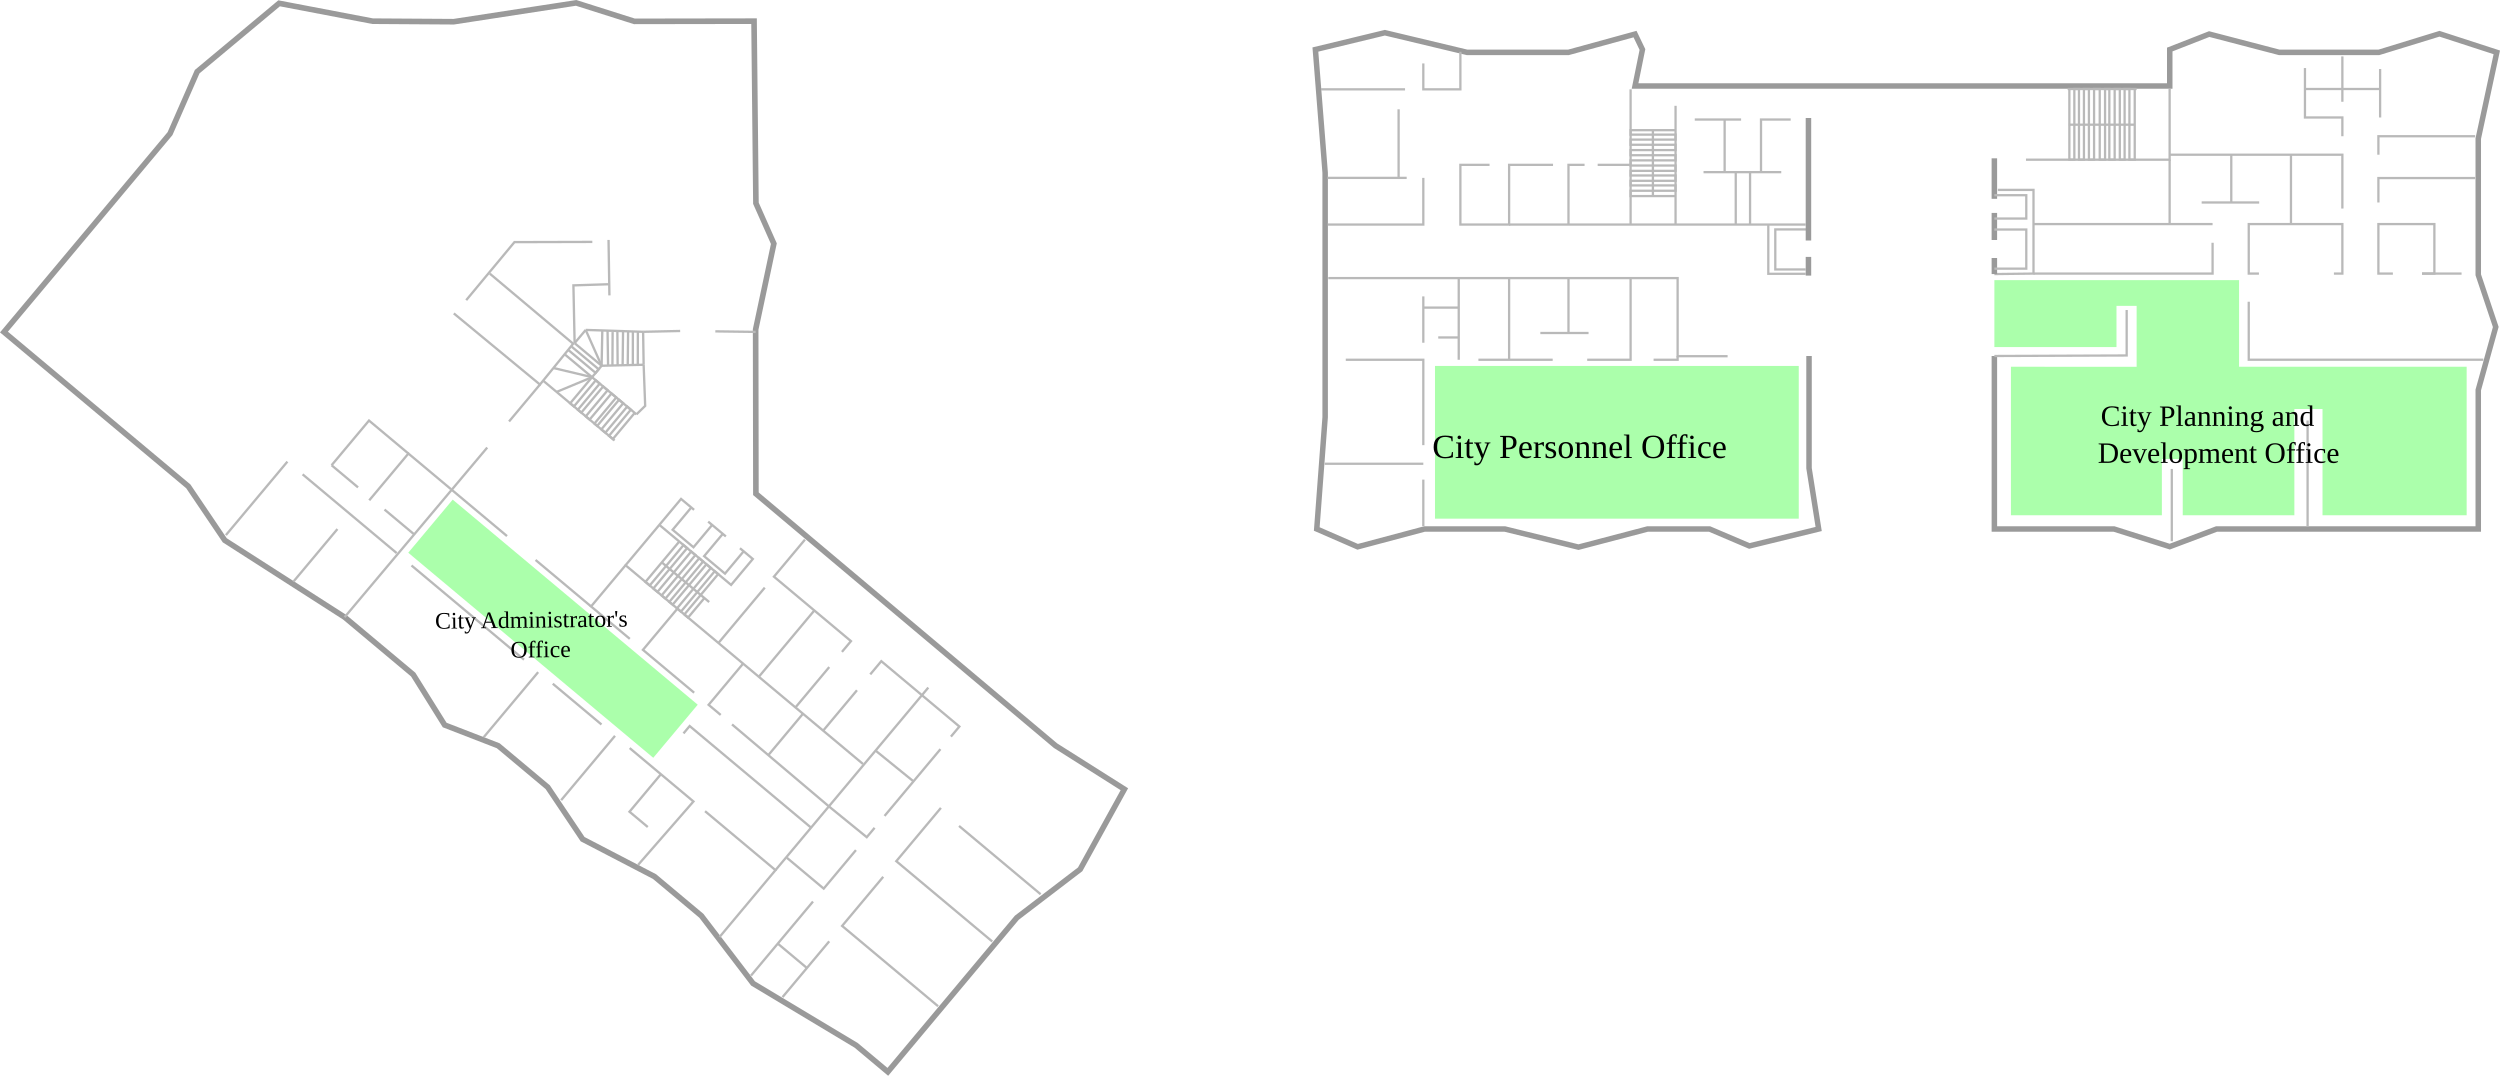
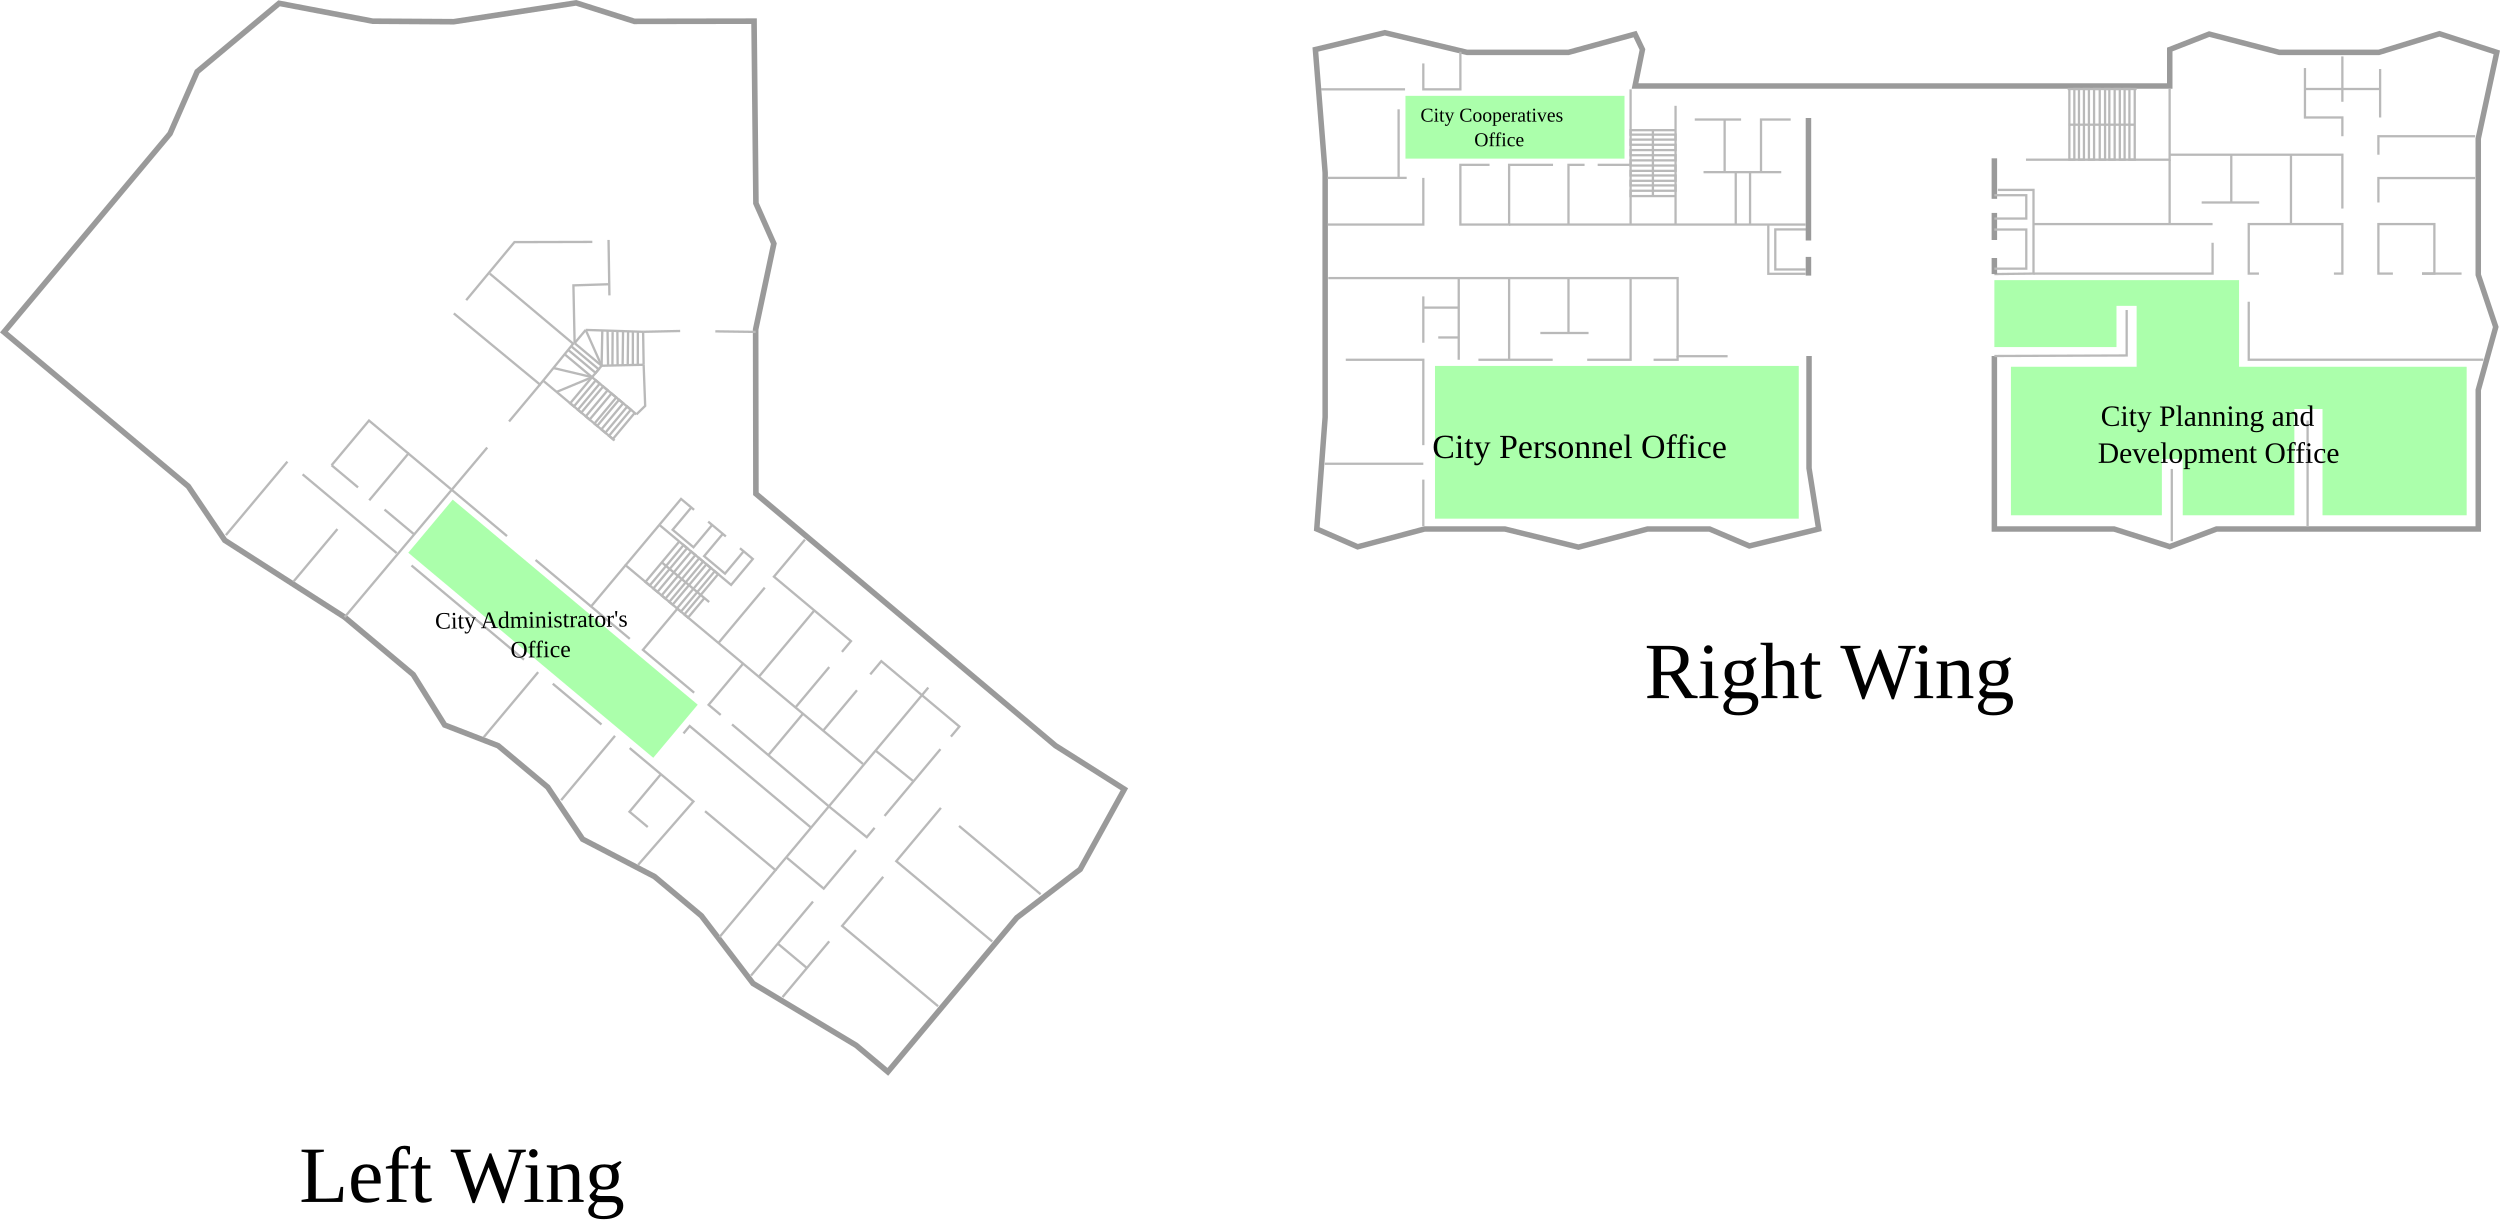
- <svg xmlns="http://www.w3.org/2000/svg" width="221.046mm" height="95.12mm" viewBox="0 0 835.448 359.508" version="1.1" id="svg1" xml:space="preserve">
+ <svg xmlns="http://www.w3.org/2000/svg" width="221.046mm" height="107.884mm" viewBox="0 0 835.448 407.749" version="1.1" id="svg1" xml:space="preserve">
  <defs id="defs1" />
  <g id="layer1" transform="matrix(0.7591142,0,0,0.7591142,-17.32283,-176.0377)">
    <g id="g3" transform="matrix(1.471395,0,0,-1.471395,-103.6755,1091.879)">
      <g id="g1" transform="matrix(0.3622375,0,0,-0.3622375,450.2018,648.4002)">
        <g id="layer2">
          <path style="fill:#000000;fill-opacity:0;stroke:#9a9a9a;stroke-width:4.535;stroke-dasharray:none;stroke-opacity:1" d="m 488.647,470.527 v 92.688 l 7.957,50.199 -57.263,14.002 -32.874,-14.002 H 355.305 L 298.239,628.409 237.389,613.414 h -66.327 l -55.214,14.711 -33.789,-14.711 6.932,-92.291 V 319.165 l -8.066,-101.759 57.399,-13.889 67.886,16.228 h 83.76 l 54.97,-15.094 6.114,12.755 -6.114,30.124 h 441.635 v -30.124 l 32.597,-12.768 57.824,15.106 h 82.342 l 50.029,-15.377 47.336,15.377 -15.306,71.217 v 112.53 l 14.456,43.066 -14.456,52.032 V 613.414 H 825.265 l -38.691,14.569 -46.061,-14.569 H 641.731 V 470.527" id="path20" />
          <path style="fill:#000000;fill-opacity:0;stroke:#b9b9b9;stroke-width:1.89;stroke-dasharray:none;stroke-opacity:1" d="m 200.683,219.27 v 31.017 h -30.613 v -21.396" id="path46" />
          <path style="fill:#000000;fill-opacity:0;stroke:#b9b9b9;stroke-width:1.89;stroke-dasharray:none;stroke-opacity:1" d="M 154.976,250.286 H 85.583" id="path47" />
          <path style="fill:#000000;fill-opacity:0;stroke:#b9b9b9;stroke-width:1.89;stroke-dasharray:none;stroke-opacity:1" d="m 149.662,266.772 v 56.645 H 90.995" id="path48" />
          <path style="fill:#000000;fill-opacity:0;stroke:#b9b9b9;stroke-width:1.89;stroke-dasharray:none;stroke-opacity:1" d="M 149.662,323.417 H 156.335" id="path49" />
          <path style="fill:#000000;fill-opacity:0;stroke:#b9b9b9;stroke-width:1.89;stroke-dasharray:none;stroke-opacity:1" d="m 170.07,323.417 v 38.549 H 91.195" id="path50" />
          <path style="fill:#000000;fill-opacity:0;stroke:#b9b9b9;stroke-width:1.89;stroke-dasharray:none;stroke-opacity:1" d="m 224.776,312.645 h -24.093 v 49.32 h 40.25 v -49.32 h 36.282" id="path51" />
          <path style="fill:#000000;fill-opacity:0;stroke:#b9b9b9;stroke-width:1.89;stroke-dasharray:none;stroke-opacity:1" d="M 240.933,361.966 H 341.274 485.833" id="path52" />
          <path style="fill:#000000;fill-opacity:0;stroke:#b9b9b9;stroke-width:1.89;stroke-dasharray:none;stroke-opacity:1" d="m 289.969,361.966 v -49.32 h 13.28" id="path53" />
          <path style="fill:#000000;fill-opacity:0;stroke:#b9b9b9;stroke-width:1.89;stroke-dasharray:none;stroke-opacity:1" d="m 314.073,312.645 h 27.201" id="path54" />
          <path style="fill:#000000;fill-opacity:0;stroke:#b9b9b9;stroke-width:1.89;stroke-dasharray:none;stroke-opacity:1" d="M 341.274,361.966 V 250.286" id="path55" />
          <path style="fill:#000000;fill-opacity:0;stroke:#b9b9b9;stroke-width:1.89;stroke-dasharray:none;stroke-opacity:1" d="m 378.406,263.892 v 98.074" id="path56" />
          <path style="fill:#000000;fill-opacity:0;stroke:#b9b9b9;stroke-width:1.89;stroke-dasharray:none;stroke-opacity:1" d="m 394.279,275.23 h 38.266" id="path57" />
          <path style="fill:#000000;fill-opacity:0;stroke:#b9b9b9;stroke-width:1.89;stroke-dasharray:none;stroke-opacity:1" d="m 473.503,275.23 h -24.518 v 43.453" id="path59" />
          <path style="fill:#000000;fill-opacity:0;stroke:#b9b9b9;stroke-width:1.89;stroke-dasharray:none;stroke-opacity:1" d="M 465.709,318.683 H 401.507" id="path60" />
          <path style="fill:#000000;fill-opacity:0;stroke:#b9b9b9;stroke-width:1.89;stroke-dasharray:none;stroke-opacity:1" d="M 418.939,318.683 V 275.23" id="path61" />
          <path style="fill:#000000;fill-opacity:0;stroke:#b9b9b9;stroke-width:1.89;stroke-dasharray:none;stroke-opacity:1" d="m 428.117,318.683 v 43.283" id="path62" />
          <path style="fill:#000000;fill-opacity:0;stroke:#b9b9b9;stroke-width:1.89;stroke-dasharray:none;stroke-opacity:1" d="m 439.943,361.966 v -43.283" id="path63" />
          <path style="fill:#000000;fill-opacity:0;stroke:#b9b9b9;stroke-width:1.89;stroke-dasharray:none;stroke-opacity:1" d="m 91.596,406.184 h 288.518 v 64.525 h 41.288" id="path64" />
          <path style="fill:#000000;fill-opacity:0;stroke:#b9b9b9;stroke-width:1.89;stroke-dasharray:none;stroke-opacity:1" d="m 170.07,421.303 v 38.282" id="path65" />
          <path style="fill:#000000;fill-opacity:0;stroke:#b9b9b9;stroke-width:1.89;stroke-dasharray:none;stroke-opacity:1" d="m 170.07,430.561 h 29.257" id="path66" />
          <path style="fill:#000000;fill-opacity:0;stroke:#b9b9b9;stroke-width:1.89;stroke-dasharray:none;stroke-opacity:1" d="m 199.327,406.184 v 67.461" id="path67" />
          <path style="fill:#000000;fill-opacity:0;stroke:#b9b9b9;stroke-width:1.89;stroke-dasharray:none;stroke-opacity:1" d="m 182.391,455.221 h 16.936" id="path68" />
          <path style="fill:#000000;fill-opacity:0;stroke:#b9b9b9;stroke-width:1.89;stroke-dasharray:none;stroke-opacity:1" d="m 106.027,473.645 h 64.043 v 70.521" id="path69" />
          <path style="fill:#000000;fill-opacity:0;stroke:#b9b9b9;stroke-width:1.89;stroke-dasharray:none;stroke-opacity:1" d="M 88.59,559.531 H 170.07" id="path70" />
          <path style="fill:#000000;fill-opacity:0;stroke:#b9b9b9;stroke-width:1.89;stroke-dasharray:none;stroke-opacity:1" d="m 170.07,572.627 v 38.382" id="path71" />
          <path style="fill:#000000;fill-opacity:0;stroke:#b9b9b9;stroke-width:1.89;stroke-dasharray:none;stroke-opacity:1" d="m 215.564,473.645 h 61.367" id="path72" />
          <path style="fill:#000000;fill-opacity:0;stroke:#b9b9b9;stroke-width:1.89;stroke-dasharray:none;stroke-opacity:1" d="M 240.933,473.645 V 406.184" id="path73" />
          <path style="fill:#000000;fill-opacity:0;stroke:#b9b9b9;stroke-width:1.89;stroke-dasharray:none;stroke-opacity:1" d="m 289.969,406.184 v 45.352" id="path74" />
          <path style="fill:#000000;fill-opacity:0;stroke:#b9b9b9;stroke-width:1.89;stroke-dasharray:none;stroke-opacity:1" d="M 266.727,451.536 H 306.551" id="path75" />
          <path style="fill:#000000;fill-opacity:0;stroke:#b9b9b9;stroke-width:1.89;stroke-dasharray:none;stroke-opacity:1" d="m 305.418,473.645 h 35.856 v -67.461" id="path76" />
          <path style="fill:#000000;fill-opacity:0;stroke:#b9b9b9;stroke-width:1.89;stroke-dasharray:none;stroke-opacity:1" d="m 360.265,473.645 h 19.849 v -2.936" id="path77" />
          <path style="fill:#000000;fill-opacity:0;stroke:#b9b9b9;stroke-width:1.89;stroke-dasharray:none;stroke-opacity:1" d="m 455.008,361.966 v 40.675 h 30.825" id="path78" />
          <path style="fill:#000000;fill-opacity:0;stroke:#b9b9b9;stroke-width:1.89;stroke-dasharray:none;stroke-opacity:1" d="m 486.342,365.984 h -25.555 v 33.071 h 25.054" id="path80" />
          <path style="fill:#000000;fill-opacity:0;stroke:#b9b9b9;stroke-width:1.89;stroke-dasharray:none;stroke-opacity:1" d="m 378.406,284.017 h -37.132 v 3.685 h 37.132 v 4.11 h -37.132 v 4.252 h 37.132 v 4.393 h -37.132 v 4.252 h 37.132 v 4.252 h -37.132 v 4.252 h 37.132 v 4.393 h -37.132 v 3.827 h 37.132 v 4.393 h -37.132 v 3.827 h 37.132 v 4.393 h -37.132 v 4.393 h 37.132" id="path96" />
          <path style="fill:#000000;fill-opacity:0;stroke:#b9b9b9;stroke-width:1.89;stroke-dasharray:none;stroke-opacity:1" d="m 359.698,284.017 v 54.422" id="path97" />
          <path style="fill:#000000;fill-opacity:0;stroke:#b9b9b9;stroke-width:1.89;stroke-dasharray:none;stroke-opacity:1" d="m 786.485,250.003 v 58.391 H 667.831" id="path117" />
          <path style="fill:#000000;fill-opacity:0;stroke:#b9b9b9;stroke-width:1.89;stroke-dasharray:none;stroke-opacity:1" d="m 644.581,333.337 h 29.463 v 69.125 l -32.313,0.401" id="path118" />
          <path style="fill:#000000;fill-opacity:0;stroke:#b9b9b9;stroke-width:1.89;stroke-dasharray:none;stroke-opacity:1" d="m 674.044,402.462 h 147.917 v -25.455" id="path119" />
          <path style="fill:#000000;fill-opacity:0;stroke:#b9b9b9;stroke-width:1.89;stroke-dasharray:none;stroke-opacity:1" d="m 821.961,361.575 h -147.917" id="path120" />
          <path style="fill:#000000;fill-opacity:0;stroke:#b9b9b9;stroke-width:1.89;stroke-dasharray:none;stroke-opacity:1" d="m 786.485,304.284 h 142.664 v 44.464" id="path124" />
          <path style="fill:#000000;fill-opacity:0;stroke:#b9b9b9;stroke-width:1.89;stroke-dasharray:none;stroke-opacity:1" d="m 786.485,308.394 v 53.181" id="path125" />
          <path style="fill:#000000;fill-opacity:0;stroke:#b9b9b9;stroke-width:1.89;stroke-dasharray:none;stroke-opacity:1" d="M 837.394,304.284 V 343.737" id="path126" />
          <path style="fill:#000000;fill-opacity:0;stroke:#b9b9b9;stroke-width:1.89;stroke-dasharray:none;stroke-opacity:1" d="m 812.942,343.737 h 47.502" id="path127" />
          <path style="fill:#000000;fill-opacity:0;stroke:#b9b9b9;stroke-width:1.89;stroke-dasharray:none;stroke-opacity:1" d="m 860.243,402.462 h -8.418 v -40.888 h 77.324 v 40.888 h -6.973" id="path128" />
          <path style="fill:#000000;fill-opacity:0;stroke:#b9b9b9;stroke-width:1.89;stroke-dasharray:none;stroke-opacity:1" d="m 886.7,304.284 v 57.291" id="path129" />
          <path style="fill:#000000;fill-opacity:0;stroke:#b9b9b9;stroke-width:1.89;stroke-dasharray:none;stroke-opacity:1" d="m 929.149,223.078 v 37.48" id="path130" />
          <path style="fill:#000000;fill-opacity:0;stroke:#b9b9b9;stroke-width:1.89;stroke-dasharray:none;stroke-opacity:1" d="m 898.253,232.699 v 40.831 h 30.896 v 15.49" id="path131" />
          <path style="fill:#000000;fill-opacity:0;stroke:#b9b9b9;stroke-width:1.89;stroke-dasharray:none;stroke-opacity:1" d="m 960.329,233.5 v 40.029" id="path132" />
          <path style="fill:#000000;fill-opacity:0;stroke:#b9b9b9;stroke-width:1.89;stroke-dasharray:none;stroke-opacity:1" d="M 898.253,250.003 H 960.329" id="path133" />
          <path style="fill:#000000;fill-opacity:0;stroke:#b9b9b9;stroke-width:1.89;stroke-dasharray:none;stroke-opacity:1" d="m 958.912,304.284 v -15.264 h 79.914" id="path134" />
          <path style="fill:#000000;fill-opacity:0;stroke:#b9b9b9;stroke-width:1.89;stroke-dasharray:none;stroke-opacity:1" d="M 1038.826,323.558 H 958.912 V 343.737" id="path135" />
          <path style="fill:#000000;fill-opacity:0;stroke:#b9b9b9;stroke-width:1.89;stroke-dasharray:none;stroke-opacity:1" d="m 970.88,402.462 h -11.969 v -40.888 h 46.242 v 40.888 h -10.222" id="path136" />
          <path style="fill:#000000;fill-opacity:0;stroke:#b9b9b9;stroke-width:1.89;stroke-dasharray:none;stroke-opacity:1" d="M 1027.602,402.462 H 994.932" id="path137" />
          <path style="fill:#000000;fill-opacity:0;stroke:#b9b9b9;stroke-width:1.89;stroke-dasharray:none;stroke-opacity:1" d="M 1045.647,473.615 H 851.825 v -47.903" id="path138" />
          <path style="fill:#000000;fill-opacity:0;stroke:#b9b9b9;stroke-width:1.89;stroke-dasharray:none;stroke-opacity:1" d="m 751.001,432.545 v 37.557 l -109.27,0.425" id="path139" />
          <path style="fill:#000000;fill-opacity:0;stroke:#b9b9b9;stroke-width:1.89;stroke-dasharray:none;stroke-opacity:1" d="m 788.275,563.808 v 59.728" id="path140" />
          <path style="fill:#000000;fill-opacity:0;stroke:#b9b9b9;stroke-width:1.89;stroke-dasharray:none;stroke-opacity:1" d="M 900.43,611.402 V 523.816" id="path141" />
          <path style="fill:#59ff59;fill-opacity:0;stroke:#b9b9b9;stroke-width:1.89;stroke-dasharray:none;stroke-opacity:1" d="m 703.24,279.482 h 54.422" id="path163" />
          <path style="fill:#59ff59;fill-opacity:0;stroke:#b9b9b9;stroke-width:1.89;stroke-dasharray:none;stroke-opacity:1" d="m 703.665,250.003 v 58.391 h 4.11 v -58.391 h 3.827 v 58.391 h 4.11 v -58.391 h 4.11 v 58.391 h 4.252 v -58.391 h 4.677 v 58.391 h 4.393 v -58.391 h 3.543 v 58.391 h 4.393 v -58.391 h 4.252 v 58.391 h 3.968 v -58.391 h 3.968 v 58.391 h 4.393 v -58.391" id="path177" />
          <path style="fill:#59ff59;fill-opacity:0;stroke:#b9b9b9;stroke-width:1.89;stroke-dasharray:none;stroke-opacity:1" d="m 702.248,250.003 h 56.973" id="path178" />
          <path style="fill:#59ff59;fill-opacity:0;stroke:#9a9a9a;stroke-width:4.535;stroke-dasharray:none;stroke-opacity:1" d="m 641.719,307.26 v 33.447" id="path179" />
          <path style="fill:#59ff59;fill-opacity:0;stroke:#9a9a9a;stroke-width:4.535;stroke-dasharray:none;stroke-opacity:1" d="m 641.719,352.355 v 22.366" id="path180" />
          <path style="fill:#59ff59;fill-opacity:0;stroke:#9a9a9a;stroke-width:4.535;stroke-dasharray:none;stroke-opacity:1" d="m 641.719,389.602 0.012,13.261" id="path181" />
          <path style="fill:#59ff59;fill-opacity:0;stroke:#b9b9b9;stroke-width:1.89;stroke-dasharray:none;stroke-opacity:1" d="m 641.719,398.389 h 26.373 v -32.313 h -26.373" id="path185" />
          <path style="fill:#59ff59;fill-opacity:0;stroke:#b9b9b9;stroke-width:1.89;stroke-dasharray:none;stroke-opacity:1" d="m 641.719,337.731 h 26.373 v 19.275 h -26.373" id="path186" />
          <path style="fill:#59ff59;fill-opacity:0;stroke:#9a9a9a;stroke-width:4.535;stroke-dasharray:none;stroke-opacity:1" d="M 488.172,404.129 V 388.681" id="path187" />
          <path style="fill:#59ff59;fill-opacity:0;stroke:#9a9a9a;stroke-width:4.535;stroke-dasharray:none;stroke-opacity:1" d="M 488.172,375.146 V 273.955" id="path188" />
        </g>
        <g id="layer4">
          <path class="rooms" data-floorlocation="Third Floor" data-roomname="Lipa City Planning and Development Office" style="opacity:1;fill:#59ff59;fill-opacity:0.5;stroke:#9a9a9a;stroke-width:4.535;stroke-opacity:0" d="m 655.404,479.427 v 122.663 h 124.667 v -46.5 h 17.237 v 46.5 h 92.198 v -87.788 h 23.25 v 87.788 H 1031.811 V 479.427 H 843.831 V 407.874 H 641.727 V 463.158 H 742.591 v -34.038 h 16.636 v 50.308 z" id="path17" transform="translate(-4.5861793e-6)" />
          <path class="rooms" data-floorlocation="Third Floor" data-roomname="Lipa City Personnel Office" style="opacity:1;fill:#59ff59;fill-opacity:0.5;stroke:#b9b9b9;stroke-width:1.89;stroke-dasharray:none;stroke-opacity:0" d="M 179.707,604.883 V 478.747 H 480.164 v 126.135 z" id="path158" transform="translate(-4.5861793e-6)" />
+           <path style="fill:#59ff59;fill-opacity:0.502;stroke:#000000;stroke-width:2.868;stroke-opacity:0" d="m 155.326,255.662 v 51.842 h 180.92 v -51.842 z" id="path4" class="rooms" data-floorlocation="Third Floor" data-roomname="Lipa City Cooperatives Office" />
        </g>
        <text xml:space="preserve" style="font-size:10.743px;text-align:center;writing-mode:lr-tb;direction:ltr;text-anchor:middle;fill:#000000;stroke:#b9b9b9;stroke-width:1.039;stroke-opacity:0" x="716.654" y="-304.799" id="text1" transform="matrix(2.273417,0,0,2.273417,-774.8509,1221.184)">
          <tspan id="tspan1" style="stroke-width:1.039" x="716.654" y="-304.799">City Planning and </tspan>
          <tspan style="stroke-width:1.039" x="716.654" y="-291.371" id="tspan2">Development Office</tspan>
        </text>
        <text xml:space="preserve" style="font-size:12.3px;text-align:center;writing-mode:lr-tb;direction:ltr;text-anchor:middle;fill:#000000;stroke:#b9b9b9;stroke-width:1.189;stroke-opacity:0" x="486.251" y="-293.131" id="text4" transform="matrix(2.273417,0,0,2.273417,-774.8509,1221.184)">
          <tspan style="stroke-width:1.189" x="486.251" y="-293.131" id="tspan4">City Personnel Office</tspan>
+         </text>
+         <text xml:space="preserve" style="font-size:16.267px;text-align:center;writing-mode:lr-tb;direction:ltr;text-anchor:middle;fill:#000000;fill-opacity:1;stroke:#000000;stroke-width:2.359;stroke-opacity:0" x="251.056" y="276.939" id="text7">
+           <tspan id="tspan7" style="fill:#000000;fill-opacity:1;stroke-width:2.359" x="251.056" y="276.939">City Cooperatives </tspan>
+           <tspan style="fill:#000000;fill-opacity:1;stroke-width:2.359" x="251.056" y="297.273" id="tspan8">Office</tspan>
+         </text>
+         <text xml:space="preserve" style="font-size:65.908px;text-align:center;writing-mode:lr-tb;direction:ltr;text-anchor:middle;fill:#000000;stroke:#000000;stroke-width:2.868;stroke-opacity:0" x="-549.764" y="1169.225" id="text3">
+           <tspan id="tspan3" style="stroke-width:2.868" x="-549.764" y="1169.225">Left Wing</tspan>
+         </text>
+         <text xml:space="preserve" style="font-size:65.908px;text-align:center;writing-mode:lr-tb;direction:ltr;text-anchor:middle;fill:#000000;stroke:#000000;stroke-width:2.868;stroke-opacity:0" x="579.686" y="753.112" id="text9">
+           <tspan id="tspan9" style="stroke-width:2.868" x="579.686" y="753.112">Right Wing</tspan>
        </text>
      </g>
      <g id="g2" transform="matrix(0.2841731,-0.2378533,-0.2378533,-0.2841731,218.3096,696.9736)">
        <g id="layer4-1">
          <path style="fill:#59ff59;fill-opacity:0;stroke:#9a9a9a;stroke-width:4.535;stroke-dasharray:none;stroke-opacity:1" d="M 95.523,665.541 V 456.638 l -15.306,-52.438 15.306,-84.752 67.178,-37.415 50.454,-41.667 66.044,-75.114 45.635,-18.737 73.98,-62.133 95.523,111.767 32.03,15.707 33.164,62.534 85.318,101.618 316.047,0.699 65.194,-8.717 14.14,72.493 -14.14,62.797 v 162.262 h -33.362 l -95.891,15.118 -67.058,-15.118 h -49.306 l -63.911,14.116 -48.53,-14.116 h -52.112 l -43.917,14.917 -45.635,-14.917 h -72.194 l -114.033,14.516 -50.52,-14.516 z" id="path19" />
          <path style="fill:#59ff59;fill-opacity:0;stroke:#b9b9b9;stroke-width:1.89;stroke-dasharray:none;stroke-opacity:1" d="m 422.105,295.233 29.263,33.873" id="path20-0" />
          <path style="fill:#59ff59;fill-opacity:0;stroke:#b9b9b9;stroke-width:1.89;stroke-dasharray:none;stroke-opacity:1" d="m 413.085,304.853 -48.103,40.487 0.2,60.931" id="path21" />
          <path style="fill:#59ff59;fill-opacity:0;stroke:#b9b9b9;stroke-width:1.89;stroke-dasharray:none;stroke-opacity:1" d="m 364.381,420.902 90.193,-0.601 -0.601,-42.491 -87.897,-0.183" id="path22" />
          <path style="fill:#59ff59;fill-opacity:0;stroke:#b9b9b9;stroke-width:1.89;stroke-dasharray:none;stroke-opacity:1" d="m 454.574,420.301 1e-5,38.883" id="path23" />
          <path style="fill:#59ff59;fill-opacity:0;stroke:#b9b9b9;stroke-width:1.89;stroke-dasharray:none;stroke-opacity:1" d="m 454.574,486.643 -0.401,178.898" id="path24" />
          <path style="fill:#59ff59;fill-opacity:0;stroke:#b9b9b9;stroke-width:1.89;stroke-dasharray:none;stroke-opacity:1" d="M 529.768,416.247 H 454.574" id="path37" />
          <path style="fill:#59ff59;fill-opacity:0;stroke:#b9b9b9;stroke-width:1.89;stroke-dasharray:none;stroke-opacity:1" d="m 454.574,388.752 h 75.194" id="path38" />
          <path style="fill:#59ff59;fill-opacity:0;stroke:#b9b9b9;stroke-width:1.89;stroke-dasharray:none;stroke-opacity:1" d="m 527.931,388.752 v 27.495 h -4.059 v -27.495 h -3.858 v 27.495 h -4.209 v -27.495 h -4.359 v 27.495 h -2.936 v -27.495 h -5.031 v 27.495 h -4.059 v -27.495 h -4.71 v 27.495 h -3.608 v -27.495 h -4.159 V 416.247 H 482.999 v -27.495" id="path39" />
          <path style="fill:#59ff59;fill-opacity:0;stroke:#b9b9b9;stroke-width:1.89;stroke-dasharray:none;stroke-opacity:1" d="M 468.704,416.247 482.999,388.752" id="path40" />
          <path style="fill:#59ff59;fill-opacity:0;stroke:#b9b9b9;stroke-width:1.89;stroke-dasharray:none;stroke-opacity:1" d="M 454.574,402.964 482.999,388.752" id="path41" />
          <path style="fill:#59ff59;fill-opacity:0;stroke:#b9b9b9;stroke-width:1.89;stroke-dasharray:none;stroke-opacity:1" d="M 482.999,388.752 V 376.707 H 454.574" id="path43" />
          <path style="fill:#59ff59;fill-opacity:0;stroke:#b9b9b9;stroke-width:1.89;stroke-dasharray:none;stroke-opacity:1" d="M 454.574,380.415 H 482.999 v 3.808 h -28.425" id="path44" />
          <path style="fill:#59ff59;fill-opacity:0;stroke:#b9b9b9;stroke-width:1.89;stroke-dasharray:none;stroke-opacity:1" d="M 454.574,376.707 423.9,341.557 445.476,322.285" id="path45" />
          <path style="fill:#59ff59;fill-opacity:0;stroke:#b9b9b9;stroke-width:1.89;stroke-dasharray:none;stroke-opacity:1" d="M 454.574,362.777 482.999,376.707" id="path46-9" />
          <path style="fill:#59ff59;fill-opacity:0;stroke:#b9b9b9;stroke-width:1.89;stroke-dasharray:none;stroke-opacity:1" d="m 454.574,362.777 36.528,-28.59" id="path47-9" />
          <path style="fill:#59ff59;fill-opacity:0;stroke:#b9b9b9;stroke-width:1.89;stroke-dasharray:none;stroke-opacity:1" d="m 482.999,376.707 25.511,-22.395" id="path48-6" />
          <path style="fill:#59ff59;fill-opacity:0;stroke:#b9b9b9;stroke-width:1.89;stroke-dasharray:none;stroke-opacity:1" d="M 508.51,354.313 491.102,334.188" id="path49-8" />
          <path style="fill:#59ff59;fill-opacity:0;stroke:#b9b9b9;stroke-width:1.89;stroke-dasharray:none;stroke-opacity:1" d="m 487.768,336.798 17.194,20.629" id="path50-3" />
          <path style="fill:#59ff59;fill-opacity:0;stroke:#b9b9b9;stroke-width:1.89;stroke-dasharray:none;stroke-opacity:1" d="M 501.95,360.071 484.591,339.284" id="path51-4" />
          <path style="fill:#59ff59;fill-opacity:0;stroke:#b9b9b9;stroke-width:1.89;stroke-dasharray:none;stroke-opacity:1" d="m 481.552,341.663 17.303,21.126" id="path52-8" />
          <path style="fill:#59ff59;fill-opacity:0;stroke:#b9b9b9;stroke-width:1.89;stroke-dasharray:none;stroke-opacity:1" d="M 495.754,365.51 478.347,344.171" id="path53-4" />
          <path style="fill:#59ff59;fill-opacity:0;stroke:#b9b9b9;stroke-width:1.89;stroke-dasharray:none;stroke-opacity:1" d="m 474.721,347.009 18.006,21.158" id="path54-9" />
          <path style="fill:#59ff59;fill-opacity:0;stroke:#b9b9b9;stroke-width:1.89;stroke-dasharray:none;stroke-opacity:1" d="M 489.567,370.941 472.362,350.15" id="path55-9" />
          <path style="fill:#59ff59;fill-opacity:0;stroke:#b9b9b9;stroke-width:1.89;stroke-dasharray:none;stroke-opacity:1" d="m 468.478,351.895 18.441,21.371" id="path56-2" />
          <path style="fill:#59ff59;fill-opacity:0;stroke:#b9b9b9;stroke-width:1.89;stroke-dasharray:none;stroke-opacity:1" d="M 482.999,376.707 465.15,354.5" id="path57-5" />
          <path style="fill:#59ff59;fill-opacity:0;stroke:#b9b9b9;stroke-width:1.89;stroke-dasharray:none;stroke-opacity:1" d="m 454.574,362.777 v 13.93" id="path58" />
          <path style="fill:#59ff59;fill-opacity:0;stroke:#b9b9b9;stroke-width:1.89;stroke-dasharray:none;stroke-opacity:1" d="m 508.51,354.313 22.251,24.66 -0.992,9.779" id="path59-5" />
          <path style="fill:#59ff59;fill-opacity:0;stroke:#b9b9b9;stroke-width:1.89;stroke-dasharray:none;stroke-opacity:1" d="M 491.102,334.188 513.612,314.488" id="path60-3" />
          <path style="fill:#59ff59;fill-opacity:0;stroke:#b9b9b9;stroke-width:1.89;stroke-dasharray:none;stroke-opacity:1" d="m 535.579,296.489 25.249,-20.556" id="path61-3" />
          <path style="fill:#59ff59;fill-opacity:0;stroke:#b9b9b9;stroke-width:1.89;stroke-dasharray:none;stroke-opacity:1" d="M 453.171,598.883 H 354.159" id="path63-3" />
          <path style="fill:#59ff59;fill-opacity:0;stroke:#b9b9b9;stroke-width:1.89;stroke-dasharray:none;stroke-opacity:1" d="m 338.156,598.883 v 77.366" id="path64-7" />
          <path style="fill:#59ff59;fill-opacity:0;stroke:#b9b9b9;stroke-width:1.89;stroke-dasharray:none;stroke-opacity:1" d="m 404.066,614.717 v 55.319" id="path65-4" />
          <path style="fill:#59ff59;fill-opacity:0;stroke:#b9b9b9;stroke-width:1.89;stroke-dasharray:none;stroke-opacity:1" d="M 468.805,598.883 H 587.258" id="path66-3" />
          <path style="fill:#59ff59;fill-opacity:0;stroke:#b9b9b9;stroke-width:1.89;stroke-dasharray:none;stroke-opacity:1" d="m 617.523,598.883 h 51.31" id="path67-8" />
          <path style="fill:#59ff59;fill-opacity:0;stroke:#b9b9b9;stroke-width:1.89;stroke-dasharray:none;stroke-opacity:1" d="m 698.497,598.883 h 67.144 l -1.403,67.946" id="path68-0" />
          <path style="fill:#59ff59;fill-opacity:0;stroke:#b9b9b9;stroke-width:1.89;stroke-dasharray:none;stroke-opacity:1" d="m 683.064,598.883 v 67.745" id="path69-8" />
          <path style="fill:#59ff59;fill-opacity:0;stroke:#b9b9b9;stroke-width:1.89;stroke-dasharray:none;stroke-opacity:1" d="M 750.608,638.368 H 731.367 V 598.883" id="path70-8" />
          <path style="fill:#59ff59;fill-opacity:0;stroke:#b9b9b9;stroke-width:1.89;stroke-dasharray:none;stroke-opacity:1" d="m 777.867,598.883 h 74.159 v 70.351" id="path74-0" />
          <path style="fill:#59ff59;fill-opacity:0;stroke:#b9b9b9;stroke-width:1.89;stroke-dasharray:none;stroke-opacity:1" d="M 852.026,598.883 V 406.671" id="path75-6" />
          <path style="fill:#59ff59;fill-opacity:0;stroke:#b9b9b9;stroke-width:1.89;stroke-dasharray:none;stroke-opacity:1" d="M 891.51,676.85 V 598.883" id="path76-8" />
          <path style="fill:#59ff59;fill-opacity:0;stroke:#b9b9b9;stroke-width:1.89;stroke-dasharray:none;stroke-opacity:1" d="M 922.176,673.844 V 615.118" id="path77-1" />
          <path style="fill:#59ff59;fill-opacity:0;stroke:#b9b9b9;stroke-width:1.89;stroke-dasharray:none;stroke-opacity:1" d="m 891.51,643.178 h 30.666" id="path78-9" />
          <path style="fill:#59ff59;fill-opacity:0;stroke:#b9b9b9;stroke-width:1.89;stroke-dasharray:none;stroke-opacity:1" d="M 1023.193,598.883 H 922.176 v -51.711" id="path79" />
          <path style="fill:#59ff59;fill-opacity:0;stroke:#b9b9b9;stroke-width:1.89;stroke-dasharray:none;stroke-opacity:1" d="M 1023.193,530.737 H 922.176 v -56.12" id="path80-8" />
          <path style="fill:#59ff59;fill-opacity:0;stroke:#b9b9b9;stroke-width:1.89;stroke-dasharray:none;stroke-opacity:1" d="m 942.755,476.409 h 85.885" id="path81" />
          <path style="fill:#59ff59;fill-opacity:0;stroke:#b9b9b9;stroke-width:1.89;stroke-dasharray:none;stroke-opacity:1" d="m 724.215,561.904 v -7.759 h 127.811" id="path82" />
          <path style="fill:#59ff59;fill-opacity:0;stroke:#b9b9b9;stroke-width:1.89;stroke-dasharray:none;stroke-opacity:1" d="m 852.618,585.324 h 38.833 v -40.533" id="path83" />
          <path style="fill:#59ff59;fill-opacity:0;stroke:#b9b9b9;stroke-width:1.89;stroke-dasharray:none;stroke-opacity:1" d="M 891.451,508.793 V 438.497" id="path84" />
          <path style="fill:#59ff59;fill-opacity:0;stroke:#b9b9b9;stroke-width:1.89;stroke-dasharray:none;stroke-opacity:1" d="m 852.026,531.739 39.425,-0.554 v -9.868" id="path95" />
          <path style="fill:#59ff59;fill-opacity:0;stroke:#b9b9b9;stroke-width:1.89;stroke-dasharray:none;stroke-opacity:1" d="M 852.026,531.739 749.606,531.186" id="path96-9" />
          <path style="fill:#59ff59;fill-opacity:0;stroke:#b9b9b9;stroke-width:1.89;stroke-dasharray:none;stroke-opacity:1" d="M 737.681,531.186 H 724.953 v -43.368" id="path97-7" />
          <path style="fill:#59ff59;fill-opacity:0;stroke:#b9b9b9;stroke-width:1.89;stroke-dasharray:none;stroke-opacity:1" d="M 787.991,531.186 V 487.818" id="path98" />
          <path style="fill:#59ff59;fill-opacity:0;stroke:#b9b9b9;stroke-width:1.89;stroke-dasharray:none;stroke-opacity:1" d="M 851.224,487.818 H 601.198 v -69.822 h 13.72" id="path99" />
          <path style="fill:#59ff59;fill-opacity:0;stroke:#b9b9b9;stroke-width:1.89;stroke-dasharray:none;stroke-opacity:1" d="m 629.749,417.996 h 18.64" id="path100" />
          <path style="fill:#59ff59;fill-opacity:0;stroke:#b9b9b9;stroke-width:1.89;stroke-dasharray:none;stroke-opacity:1" d="m 663.221,417.996 h 13.516 v 27.304 H 601.198" id="path101" />
          <path style="fill:#59ff59;fill-opacity:0;stroke:#b9b9b9;stroke-width:1.89;stroke-dasharray:none;stroke-opacity:1" d="m 698.988,429.52 v 58.297" id="path102" />
          <path style="fill:#59ff59;fill-opacity:0;stroke:#b9b9b9;stroke-width:1.89;stroke-dasharray:none;stroke-opacity:1" d="M 709.721,531.186 H 655.805 V 487.818" id="path103" />
          <path style="fill:#59ff59;fill-opacity:0;stroke:#b9b9b9;stroke-width:1.89;stroke-dasharray:none;stroke-opacity:1" d="M 641.976,531.186 H 601.198 v -43.368" id="path104" />
          <path style="fill:#59ff59;fill-opacity:0;stroke:#b9b9b9;stroke-width:1.89;stroke-dasharray:none;stroke-opacity:1" d="M 601.198,531.186 H 542.763" id="path105" />
          <path style="fill:#59ff59;fill-opacity:0;stroke:#b9b9b9;stroke-width:1.89;stroke-dasharray:none;stroke-opacity:1" d="m 512.699,531.186 h -59.127" id="path106" />
          <path style="fill:#59ff59;fill-opacity:0;stroke:#b9b9b9;stroke-width:1.89;stroke-dasharray:none;stroke-opacity:1" d="m 453.572,531.186 h -44.696 v 49.258" id="path107" />
          <path style="fill:#59ff59;fill-opacity:0;stroke:#b9b9b9;stroke-width:1.89;stroke-dasharray:none;stroke-opacity:1" d="M 408.876,531.186 H 367.387 V 578.239" id="path109" />
          <path style="fill:#59ff59;fill-opacity:0;stroke:#b9b9b9;stroke-width:1.89;stroke-dasharray:none;stroke-opacity:1" d="m 367.387,578.239 h 27.86" id="path110" />
          <path style="fill:#59ff59;fill-opacity:0;stroke:#b9b9b9;stroke-width:1.89;stroke-dasharray:none;stroke-opacity:1" d="m 423.107,578.239 h 31.618" id="path111" />
          <path style="fill:#59ff59;fill-opacity:0;stroke:#b9b9b9;stroke-width:1.89;stroke-dasharray:none;stroke-opacity:1" d="M 780.072,429.32 V 417.996 H 698.988 V 379.012" id="path112" />
          <path style="fill:#59ff59;fill-opacity:0;stroke:#b9b9b9;stroke-width:1.89;stroke-dasharray:none;stroke-opacity:1" d="m 780.072,445.3 v 42.517" id="path113" />
          <path style="fill:#59ff59;fill-opacity:0;stroke:#b9b9b9;stroke-width:1.89;stroke-dasharray:none;stroke-opacity:1" d="M 741.506,487.818 V 417.996" id="path114" />
          <path style="fill:#59ff59;fill-opacity:0;stroke:#b9b9b9;stroke-width:1.89;stroke-dasharray:none;stroke-opacity:1" d="m 809.25,487.818 v -42.517" id="path115" />
          <path style="fill:#59ff59;fill-opacity:0;stroke:#b9b9b9;stroke-width:1.89;stroke-dasharray:none;stroke-opacity:1" d="M 809.25,428.577 V 414.688 H 851.424" id="path116" />
          <path style="fill:#59ff59;fill-opacity:0;stroke:#b9b9b9;stroke-width:1.89;stroke-dasharray:none;stroke-opacity:1" d="m 851.424,414.688 h 40.026 v 10.624" id="path117-2" />
          <path style="fill:#59ff59;fill-opacity:0;stroke:#b9b9b9;stroke-width:1.89;stroke-dasharray:none;stroke-opacity:1" d="m 891.451,472.412 -39.425,0.601" id="path118-2" />
          <path style="fill:#59ff59;fill-opacity:0;stroke:#b9b9b9;stroke-width:1.89;stroke-dasharray:none;stroke-opacity:1" d="m 622.173,467.268 h 49.867" id="path132-8" />
          <path style="fill:#59ff59;fill-opacity:0;stroke:#b9b9b9;stroke-width:1.89;stroke-dasharray:none;stroke-opacity:1" d="m 667.029,467.268 v 20.55 H 663.121 v -42.517 h -3.608 v 42.517 h -4.109 v -42.517 h -4.61 v 42.517 h -3.508 v -42.517 h -4.109 v 42.517 h -4.009 v -42.517 h -4.409 v 42.517 h -4.309 v -42.517 h -3.808 v 42.517 h -4.47 v -42.517" id="path133-2" />
          <path style="fill:#59ff59;fill-opacity:0;stroke:#b9b9b9;stroke-width:1.89;stroke-dasharray:none;stroke-opacity:1" d="m 611.969,417.996 v 23.478 h 21.967 v -23.478" id="path138-8" />
          <path style="fill:#59ff59;fill-opacity:0;stroke:#b9b9b9;stroke-width:1.89;stroke-dasharray:none;stroke-opacity:1" d="m 645.132,417.996 v 23.478 h 21.967 v -23.478" id="path139-9" />
          <path style="fill:#59ff59;fill-opacity:0;stroke:#b9b9b9;stroke-width:1.89;stroke-dasharray:none;stroke-opacity:1" d="m 602.491,599.284 v 68.547" id="path140-0" />
        </g>
        <g id="layer5">
          <path class="rooms" data-floorlocation="Third Floor" data-roomname="Lipa City Administrator_s Office" style="fill:#59ff59;fill-opacity:0.5;stroke:#b9b9b9;stroke-width:1.89;stroke-dasharray:none;stroke-opacity:0" d="M 718.139,536.75 H 460.186 v 55.92 H 718.139 Z" id="path143" />
        </g>
        <text xml:space="preserve" style="font-size:19.209px;text-align:center;writing-mode:lr-tb;direction:ltr;text-anchor:middle;fill:#000000;stroke:#b9b9b9;stroke-width:1.857;stroke-opacity:0" x="91.413" y="811.111" id="text5" transform="rotate(-40.59011)">
          <tspan style="stroke-width:1.857" x="91.413" y="811.111" id="tspan5">City Administrator's </tspan>
          <tspan style="stroke-width:1.857" x="91.413" y="835.122" id="tspan6">Office</tspan>
        </text>
      </g>
    </g>
  </g>
</svg>
